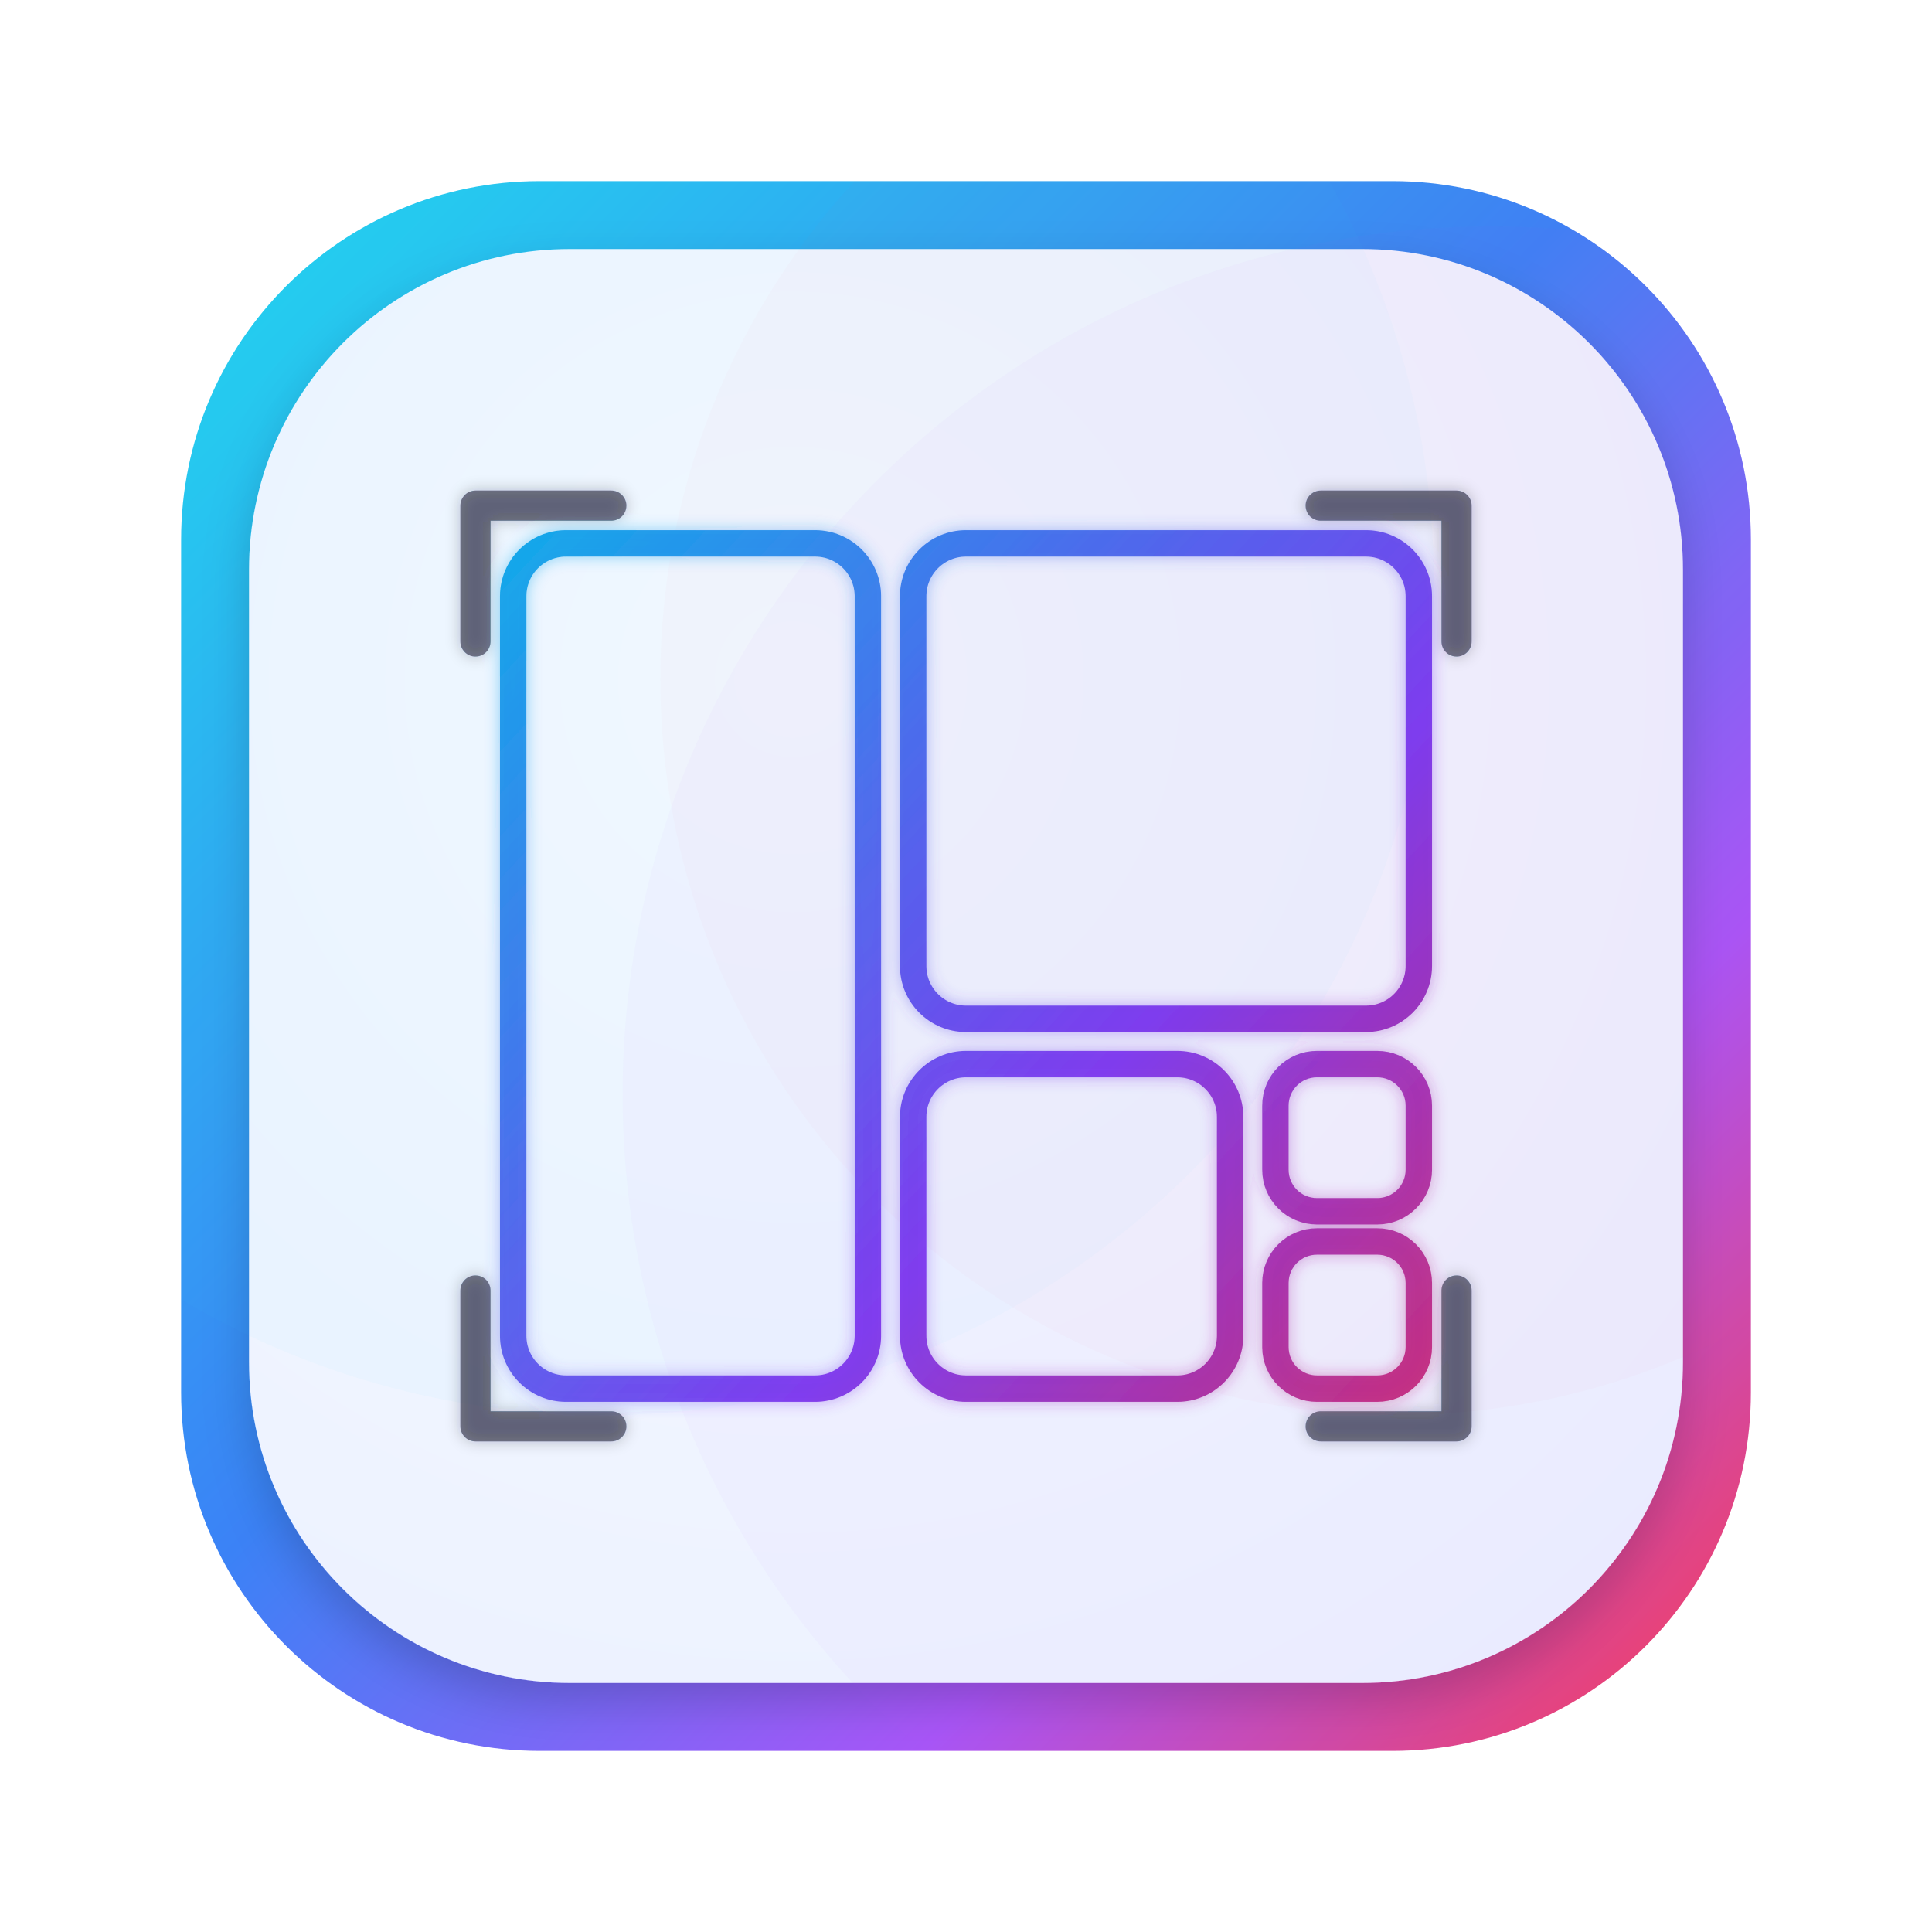
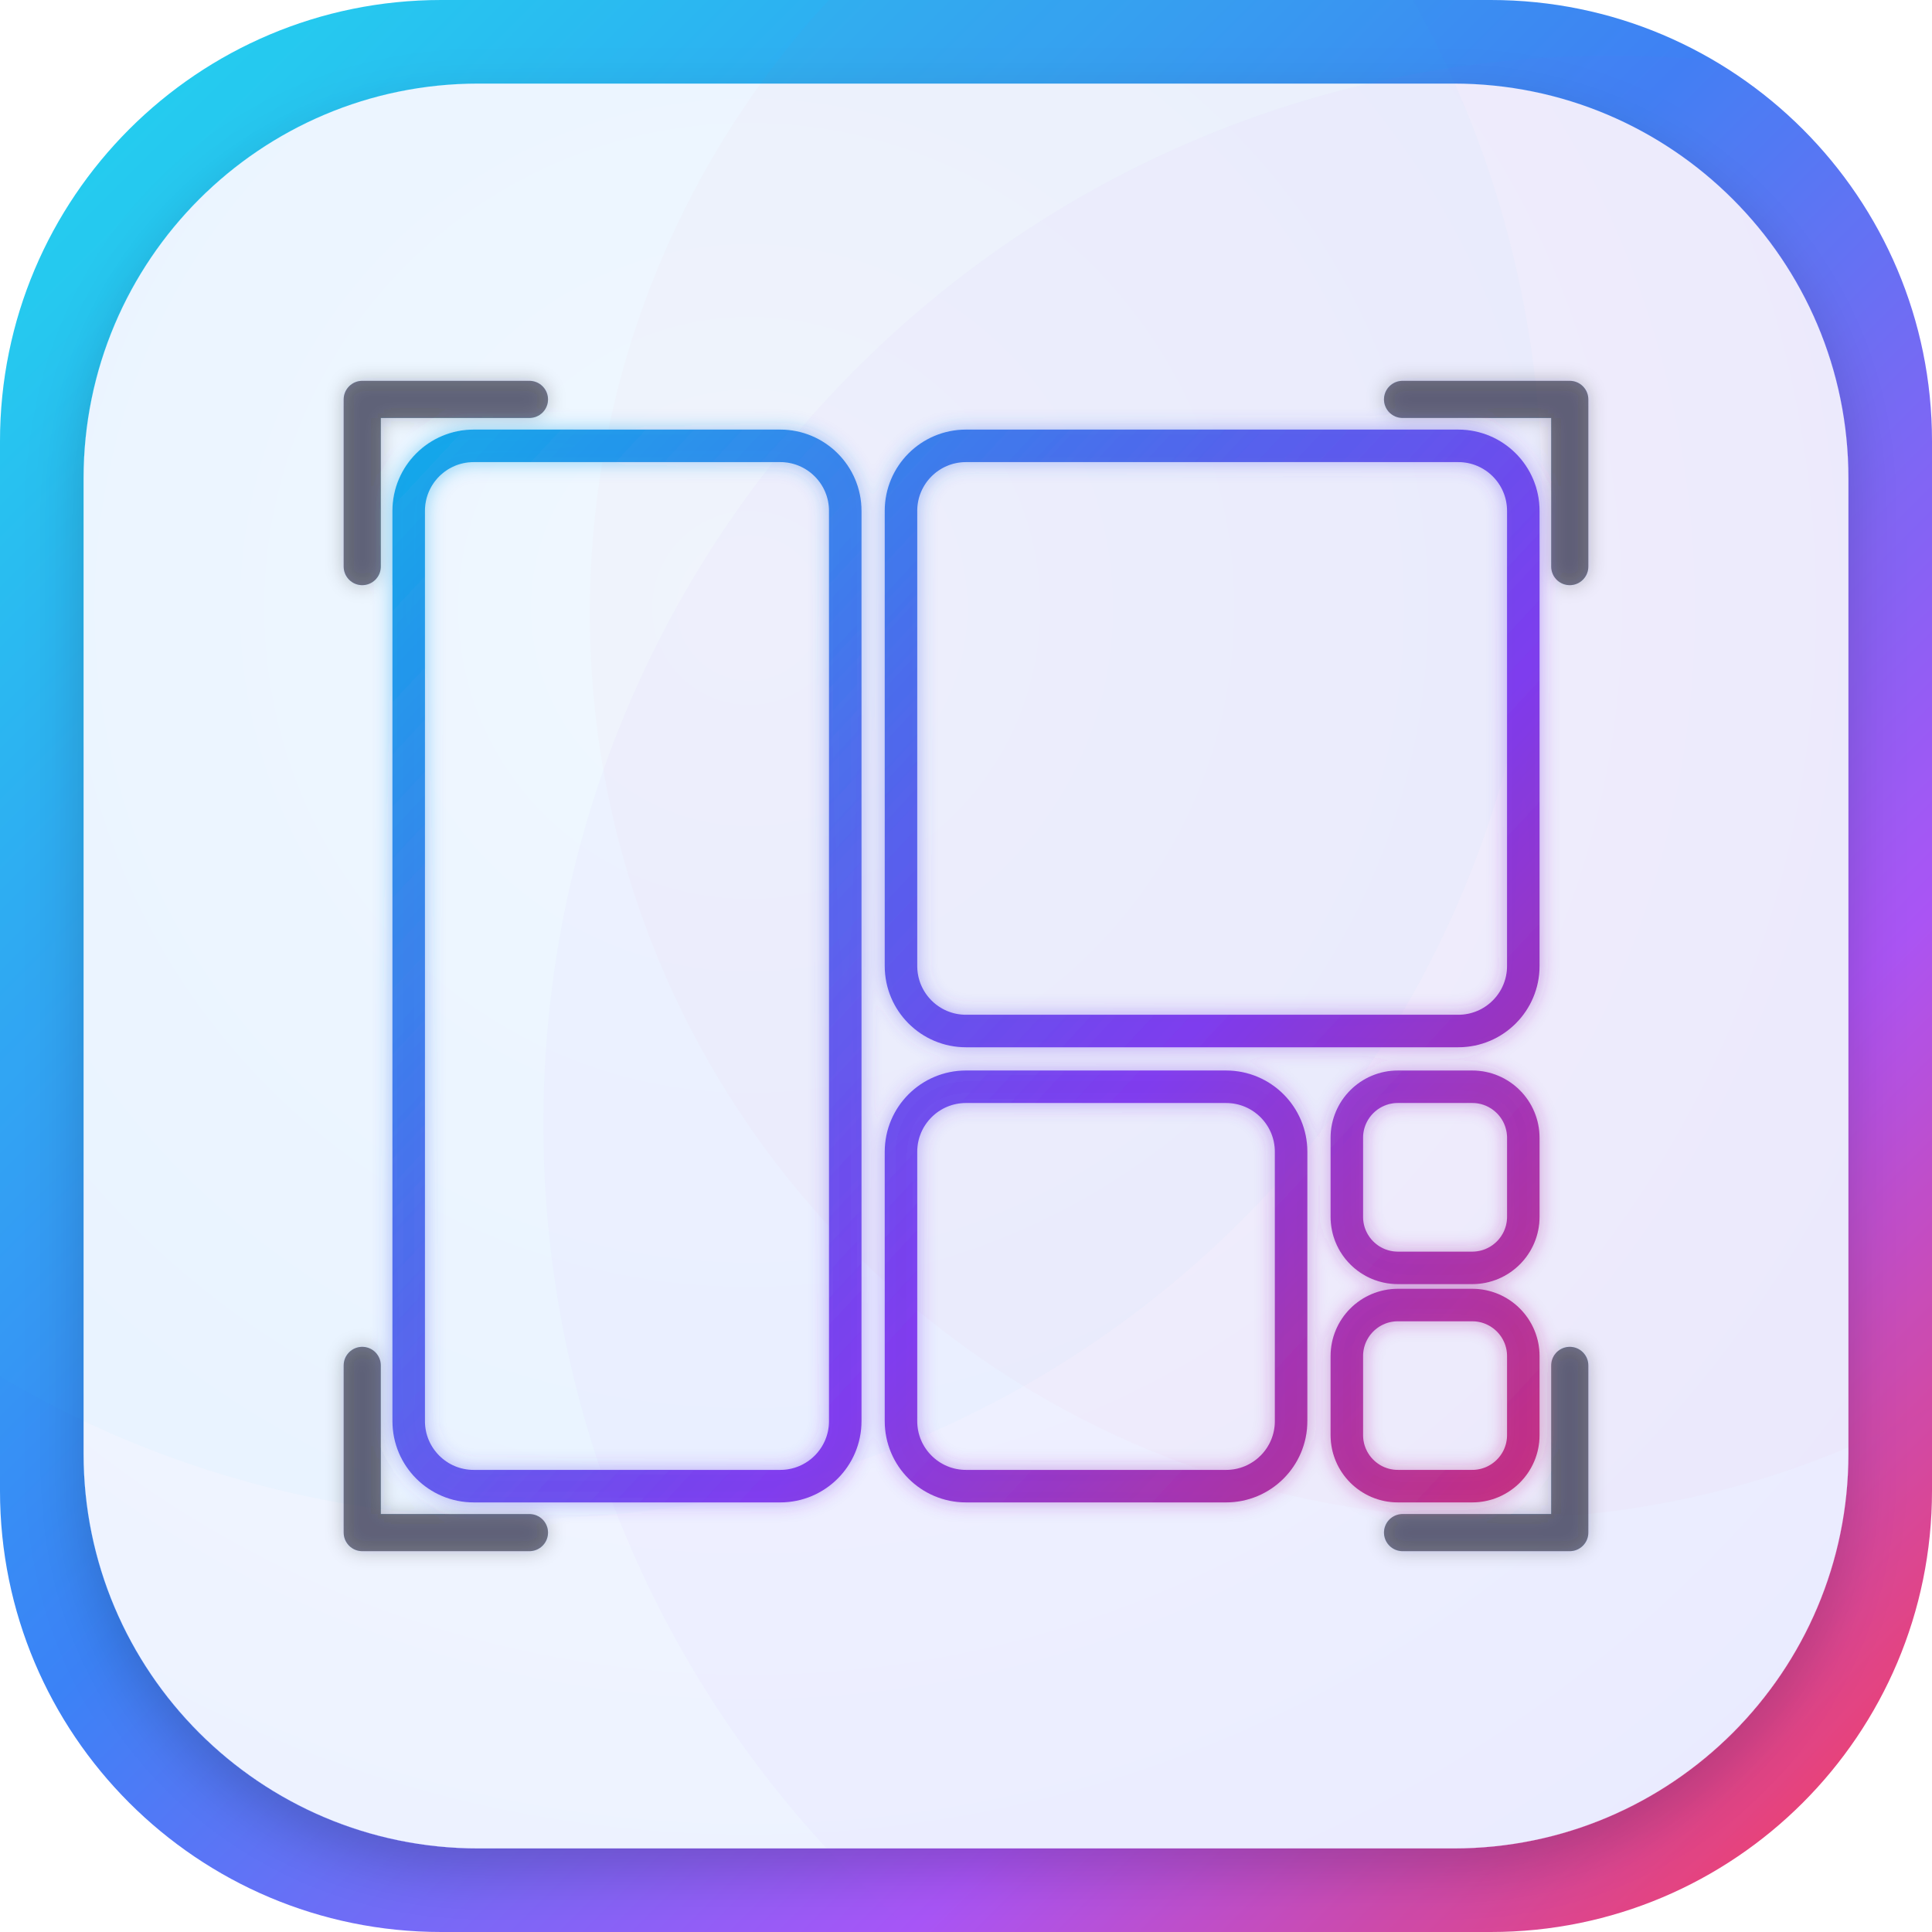
- <svg xmlns="http://www.w3.org/2000/svg" width="1024" height="1024" viewBox="0 0 1024 1024" fill="none">
+ <svg xmlns="http://www.w3.org/2000/svg" width="1024" height="1024" viewBox="96 96 832 832" fill="none">
  <defs>
    <linearGradient id="gBorder" x1="120" y1="120" x2="904" y2="904" gradientUnits="userSpaceOnUse">
      <stop offset="0" stop-color="#22D3EE" />
      <stop offset="0.45" stop-color="#3B82F6" />
      <stop offset="0.75" stop-color="#A855F7" />
      <stop offset="1" stop-color="#F43F5E" />
    </linearGradient>
    <radialGradient id="gBgLight" cx="0" cy="0" r="1" gradientUnits="userSpaceOnUse" gradientTransform="translate(420 360) rotate(135) scale(760)">
      <stop offset="0" stop-color="#F6F9FF" />
      <stop offset="0.65" stop-color="#EEF3FF" />
      <stop offset="1" stop-color="#E8EEFF" />
    </radialGradient>
    <linearGradient id="gZones" x1="260" y1="300" x2="820" y2="820" gradientUnits="userSpaceOnUse">
      <stop offset="0" stop-color="#0EA5E9" />
      <stop offset="0.55" stop-color="#7C3AED" />
      <stop offset="1" stop-color="#E11D48" />
    </linearGradient>
    <filter id="fGlowLight" x="-20%" y="-20%" width="140%" height="140%">
      <feGaussianBlur stdDeviation="4" result="blur" />
      <feColorMatrix in="blur" type="matrix" values="1 0 0 0 0                 0 1 0 0 0                 0 0 1 0 0                 0 0 0 0.45 0" result="glow" />
      <feMerge>
        <feMergeNode in="glow" />
        <feMergeNode in="SourceGraphic" />
      </feMerge>
    </filter>
    <filter id="fPanelShadow" x="-20%" y="-20%" width="140%" height="140%">
      <feOffset dx="0" dy="10" in="SourceAlpha" result="off" />
      <feGaussianBlur stdDeviation="12" in="off" result="blur" />
      <feColorMatrix in="blur" type="matrix" values="0 0 0 0 0                 0 0 0 0 0                 0 0 0 0 0                 0 0 0 0.18 0" result="shadow" />
      <feMerge>
        <feMergeNode in="shadow" />
        <feMergeNode in="SourceGraphic" />
      </feMerge>
    </filter>
    <clipPath id="clip">
      <rect x="96" y="96" width="832" height="832" rx="190" />
    </clipPath>
  </defs>
  <rect x="96" y="96" width="832" height="832" rx="190" fill="url(#gBorder)" />
  <rect x="132" y="132" width="760" height="760" rx="170" fill="url(#gBgLight)" filter="url(#fPanelShadow)" />
  <g clip-path="url(#clip)">
    <circle cx="320" cy="310" r="440" fill="#22D3EE" opacity="0.03" />
    <circle cx="790" cy="580" r="460" fill="#A855F7" opacity="0.03" />
    <circle cx="740" cy="360" r="390" fill="#F43F5E" opacity="0.02" />
    <g filter="url(#fGlowLight)">
      <rect x="272" y="288" width="188" height="448" rx="28" stroke="url(#gZones)" stroke-width="14" opacity="0.95" />
      <rect x="484" y="288" width="268" height="252" rx="28" stroke="url(#gZones)" stroke-width="14" opacity="0.98" />
      <rect x="484" y="564" width="168" height="172" rx="28" stroke="url(#gZones)" stroke-width="14" opacity="0.95" />
      <rect x="676" y="564" width="76" height="78" rx="22" stroke="url(#gZones)" stroke-width="14" opacity="0.92" />
      <rect x="676" y="658" width="76" height="78" rx="22" stroke="url(#gZones)" stroke-width="14" opacity="0.92" />
      <path d="M252 340 V268 H324" stroke="#0B1730" stroke-width="16" stroke-linecap="round" stroke-linejoin="round" opacity="0.55" />
      <path d="M700 268 H772 V340" stroke="#0B1730" stroke-width="16" stroke-linecap="round" stroke-linejoin="round" opacity="0.55" />
      <path d="M252 684 V756 H324" stroke="#0B1730" stroke-width="16" stroke-linecap="round" stroke-linejoin="round" opacity="0.55" />
      <path d="M700 756 H772 V684" stroke="#0B1730" stroke-width="16" stroke-linecap="round" stroke-linejoin="round" opacity="0.55" />
    </g>
  </g>
</svg>
